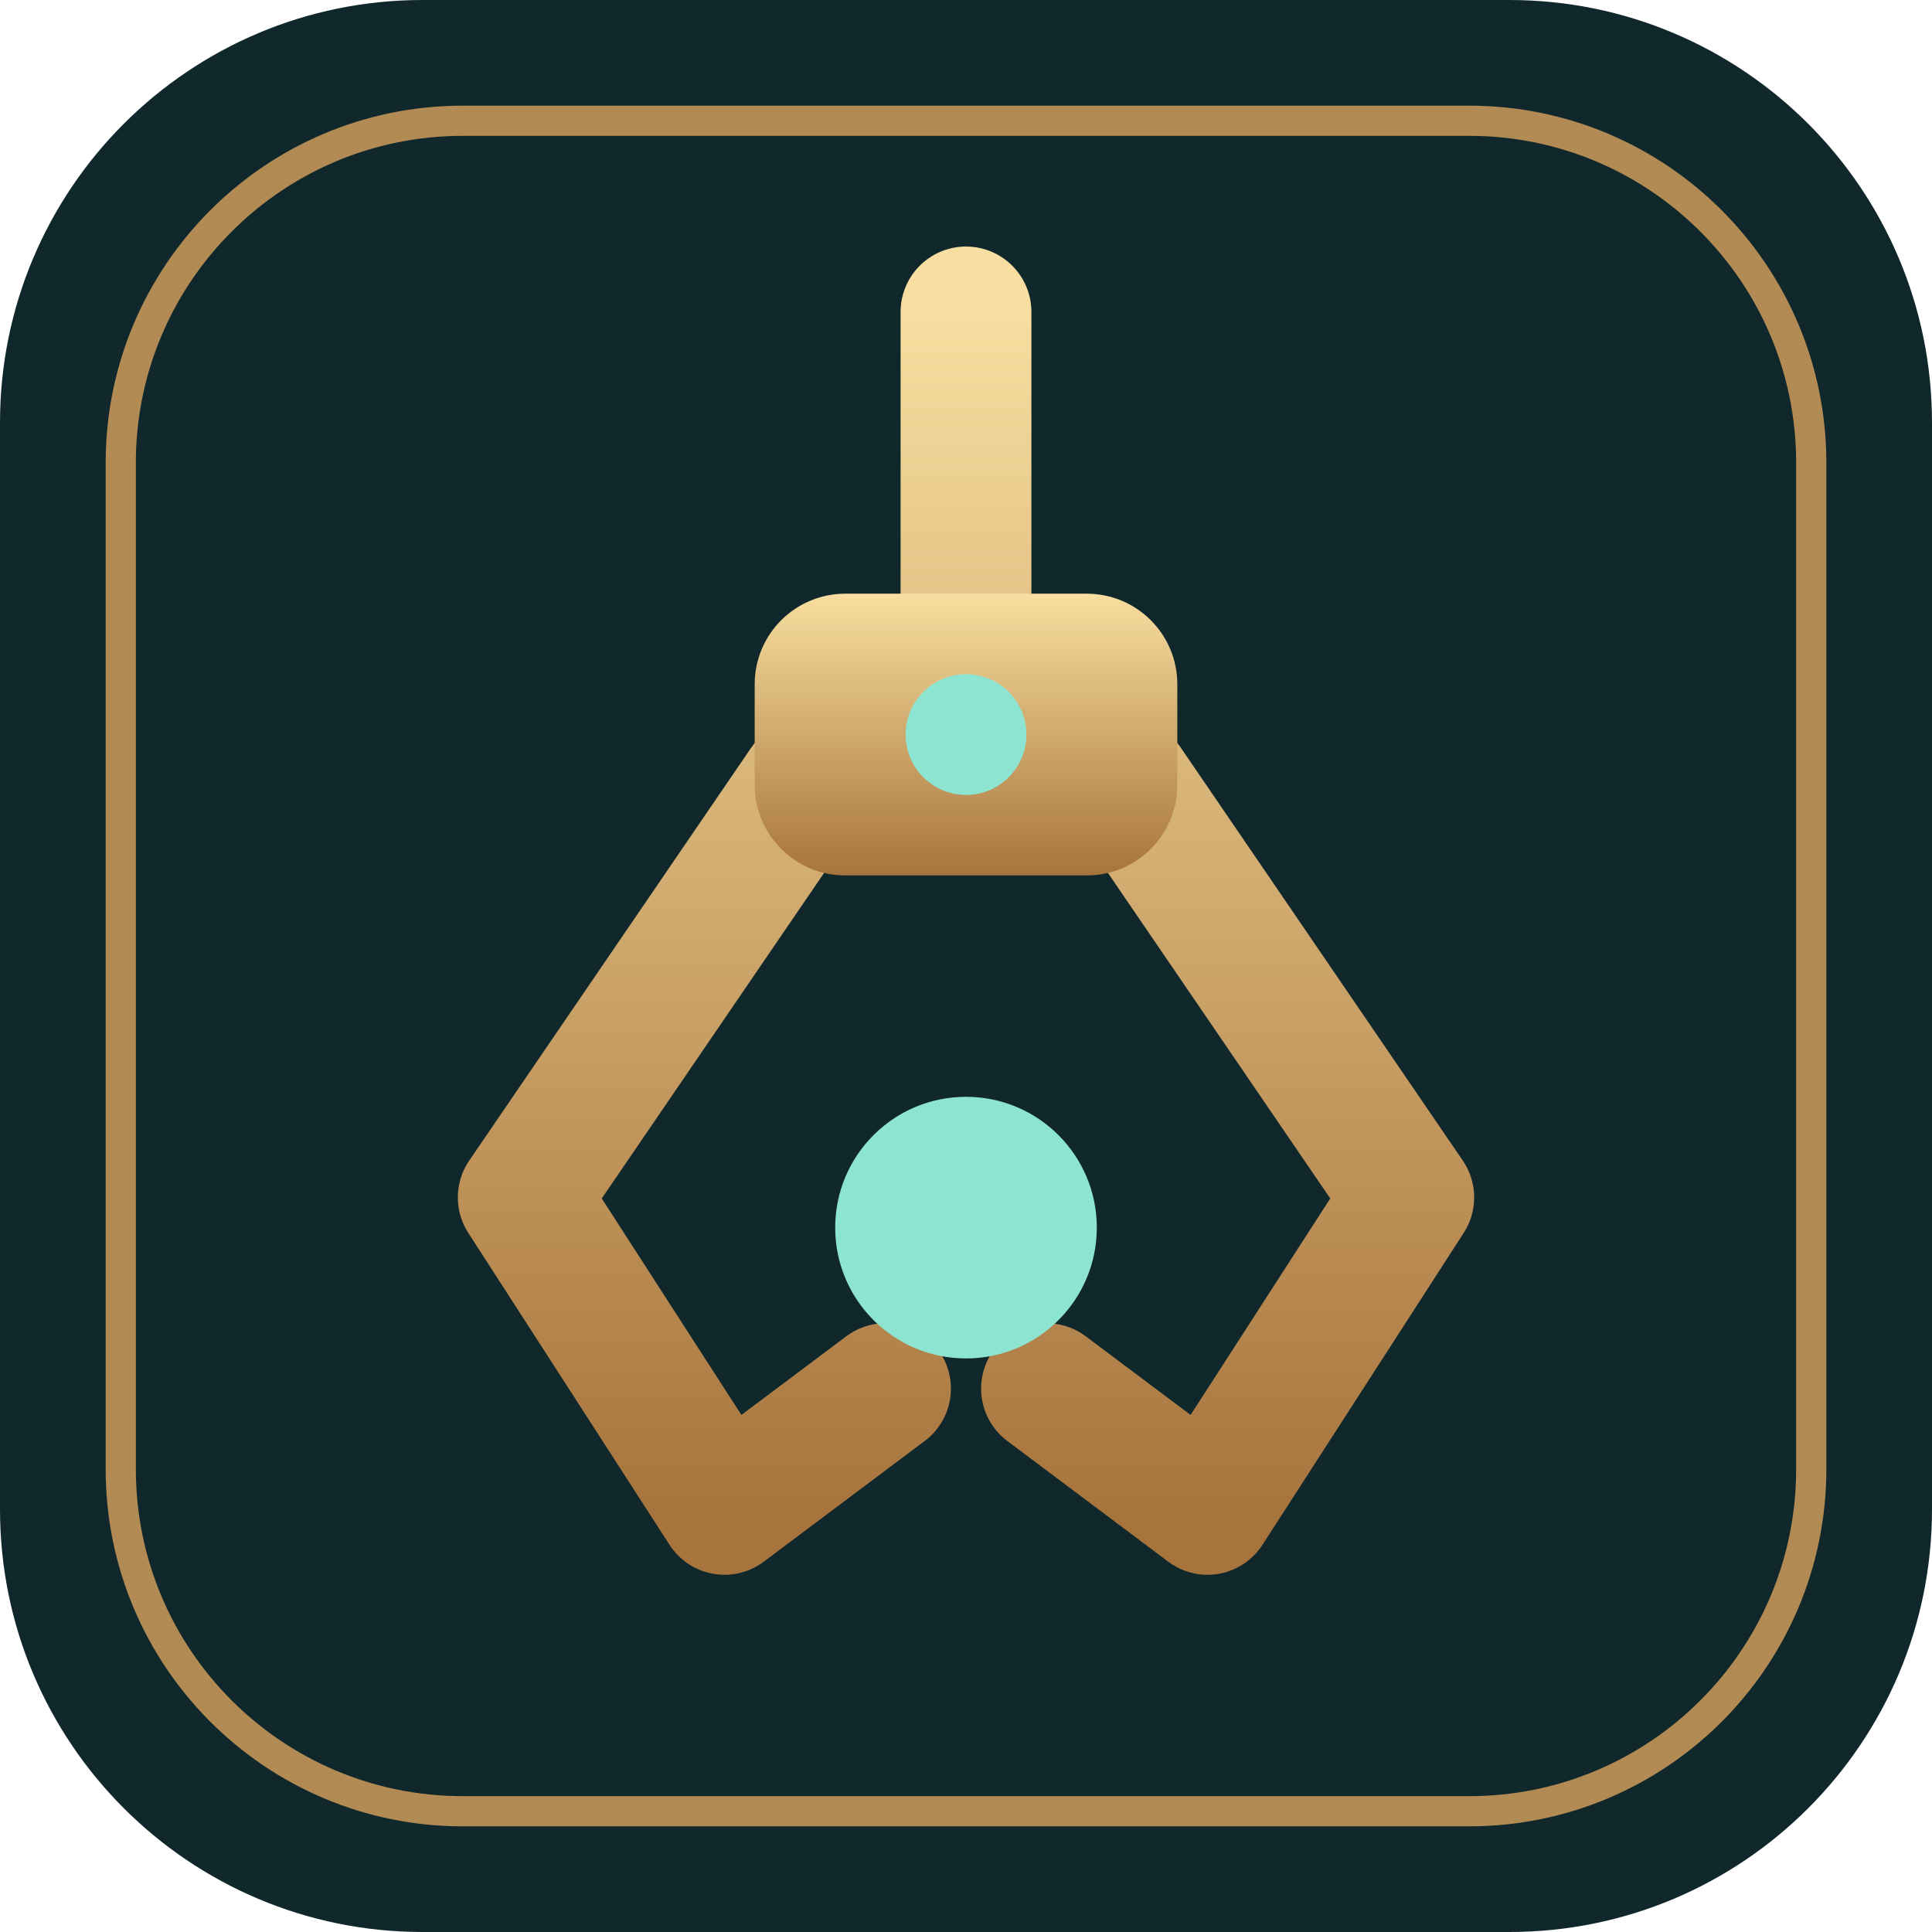
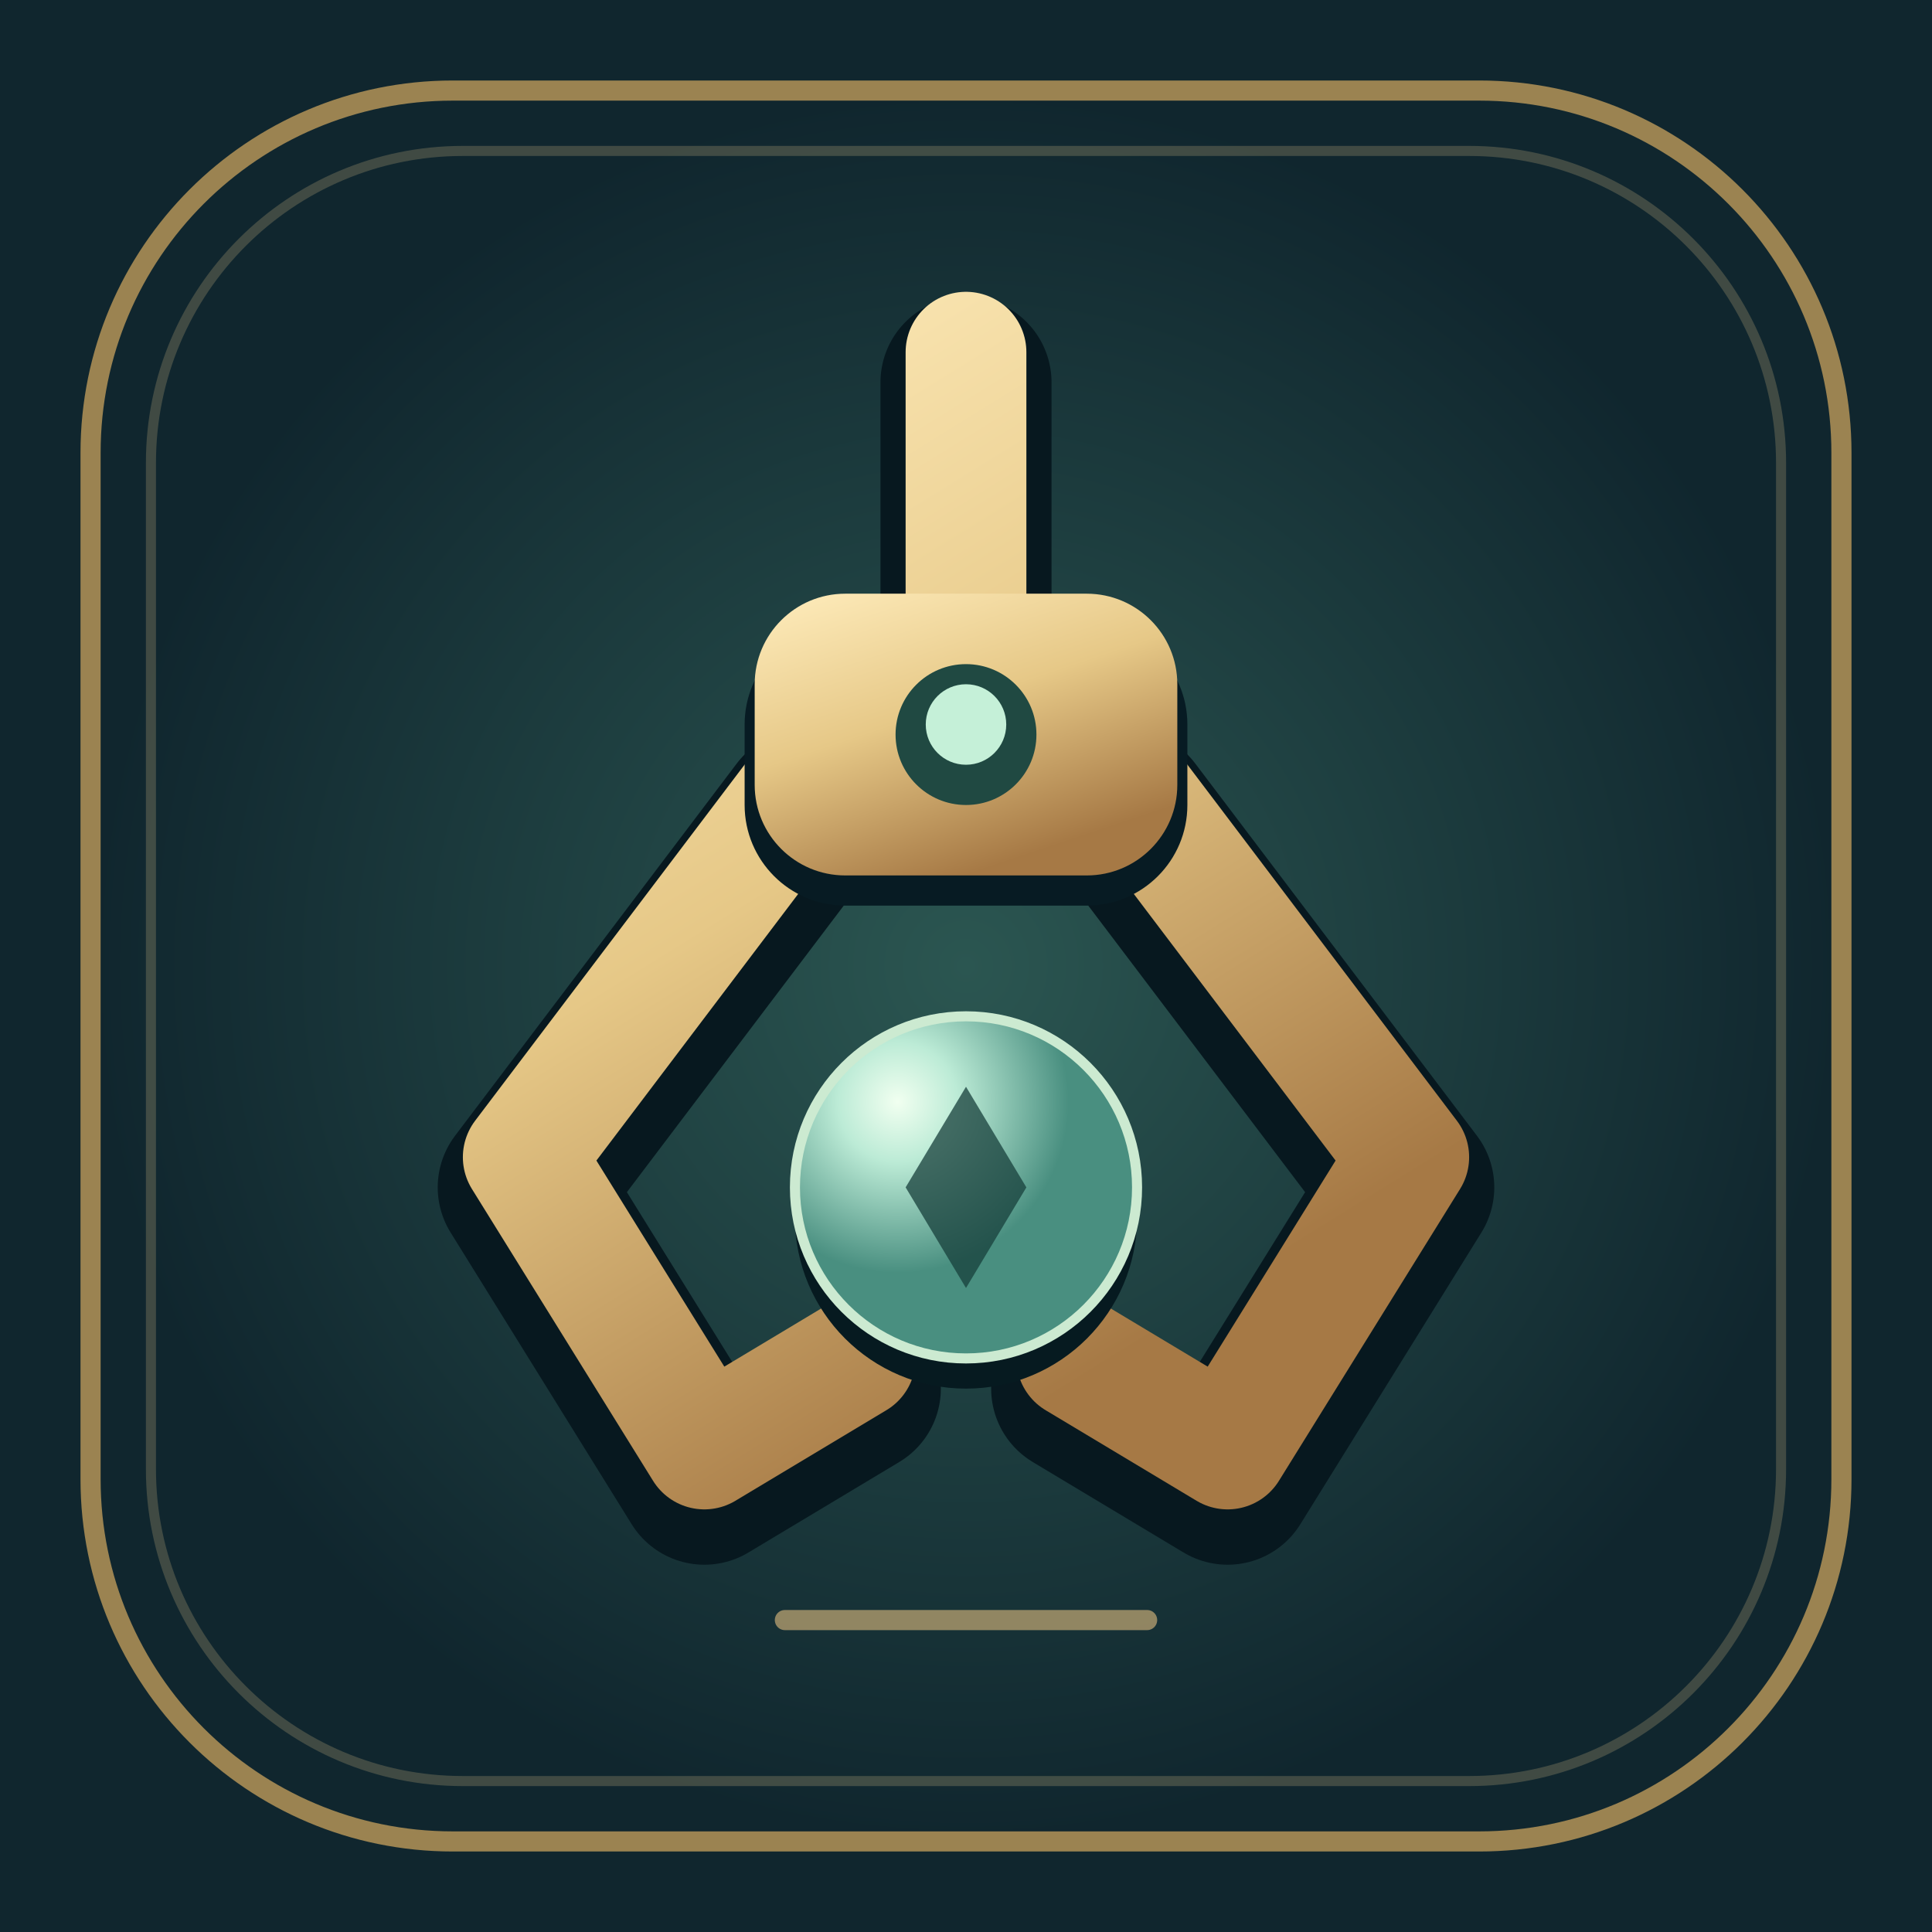
<svg xmlns="http://www.w3.org/2000/svg" viewBox="0 0 192 192">
  <defs>
-     <linearGradient id="g" x2="0" y2="1">
-       <stop stop-color="#f8dea0" />
-       <stop offset="1" stop-color="#a7743d" />
+     <radialGradient id="b">
+       <stop stop-color="#2b5651" />
+       <stop offset="1" stop-color="#10262e" />
+     </radialGradient>
+     <linearGradient id="g" x1="0" y1="0" x2="0.5" y2="1">
+       <stop stop-color="#ffedbd" />
+       <stop offset=".5" stop-color="#e6c887" />
+       <stop offset="1" stop-color="#a67945" />
    </linearGradient>
+     <radialGradient id="j" cx=".3" cy=".25">
+       <stop stop-color="#f1fff0" />
+       <stop offset=".35" stop-color="#bcebd6" />
+       <stop offset="1" stop-color="#498f80" />
+     </radialGradient>
  </defs>
-   <rect width="192" height="192" rx="42" fill="#10282b" />
-   <rect x="12" y="12" width="168" height="168" rx="34" fill="none" stroke="#b28a53" stroke-width="3" />
-   <path d="M96 31v44M80 78 52 119l20 31 16-12m24-60 28 41-20 31-16-12" fill="none" stroke="url(#g)" stroke-width="13" stroke-linecap="round" stroke-linejoin="round" />
+   <rect width="192" height="192" fill="#10262e" />
+   <rect x="9" y="9" width="174" height="174" rx="36" fill="url(#b)" stroke="#9b8351" stroke-width="2" />
+   <rect x="15" y="15" width="162" height="162" rx="31" fill="none" stroke="#d3b985" stroke-opacity=".25" />
+   <path d="M96 35v33M80 78 52 115l18 29 15-9m27-57 28 37-18 29-15-9" fill="none" stroke="#07181f" stroke-width="17" stroke-linecap="round" stroke-linejoin="round" transform="translate(0 3)" />
+   <path d="M96 35v33M80 78 52 115l18 29 15-9m27-57 28 37-18 29-15-9" fill="none" stroke="url(#g)" stroke-width="12" stroke-linecap="round" stroke-linejoin="round" />
+   <rect x="74" y="62" width="44" height="28" rx="10" fill="#071b23" />
  <rect x="75" y="59" width="42" height="28" rx="9" fill="url(#g)" />
-   <circle cx="96" cy="73" r="6" fill="#8de4d0" />
-   <circle cx="96" cy="122" r="13" fill="#8de4d0" />
+   <circle cx="96" cy="73" r="7" fill="#204942" />
+   <circle cx="96" cy="72" r="4" fill="#c5f0d8" />
+   <circle cx="96" cy="121" r="17" fill="#061a20" />
+   <circle cx="96" cy="118" r="17" fill="url(#j)" stroke="#ccead1" stroke-width="1" />
+   <path d="m96 108 6 10-6 10-6-10z" fill="#173f3b" opacity=".75" />
+   <path d="M78 161h36" stroke="#c5a975" stroke-width="2" stroke-linecap="round" opacity=".7" />
</svg>
